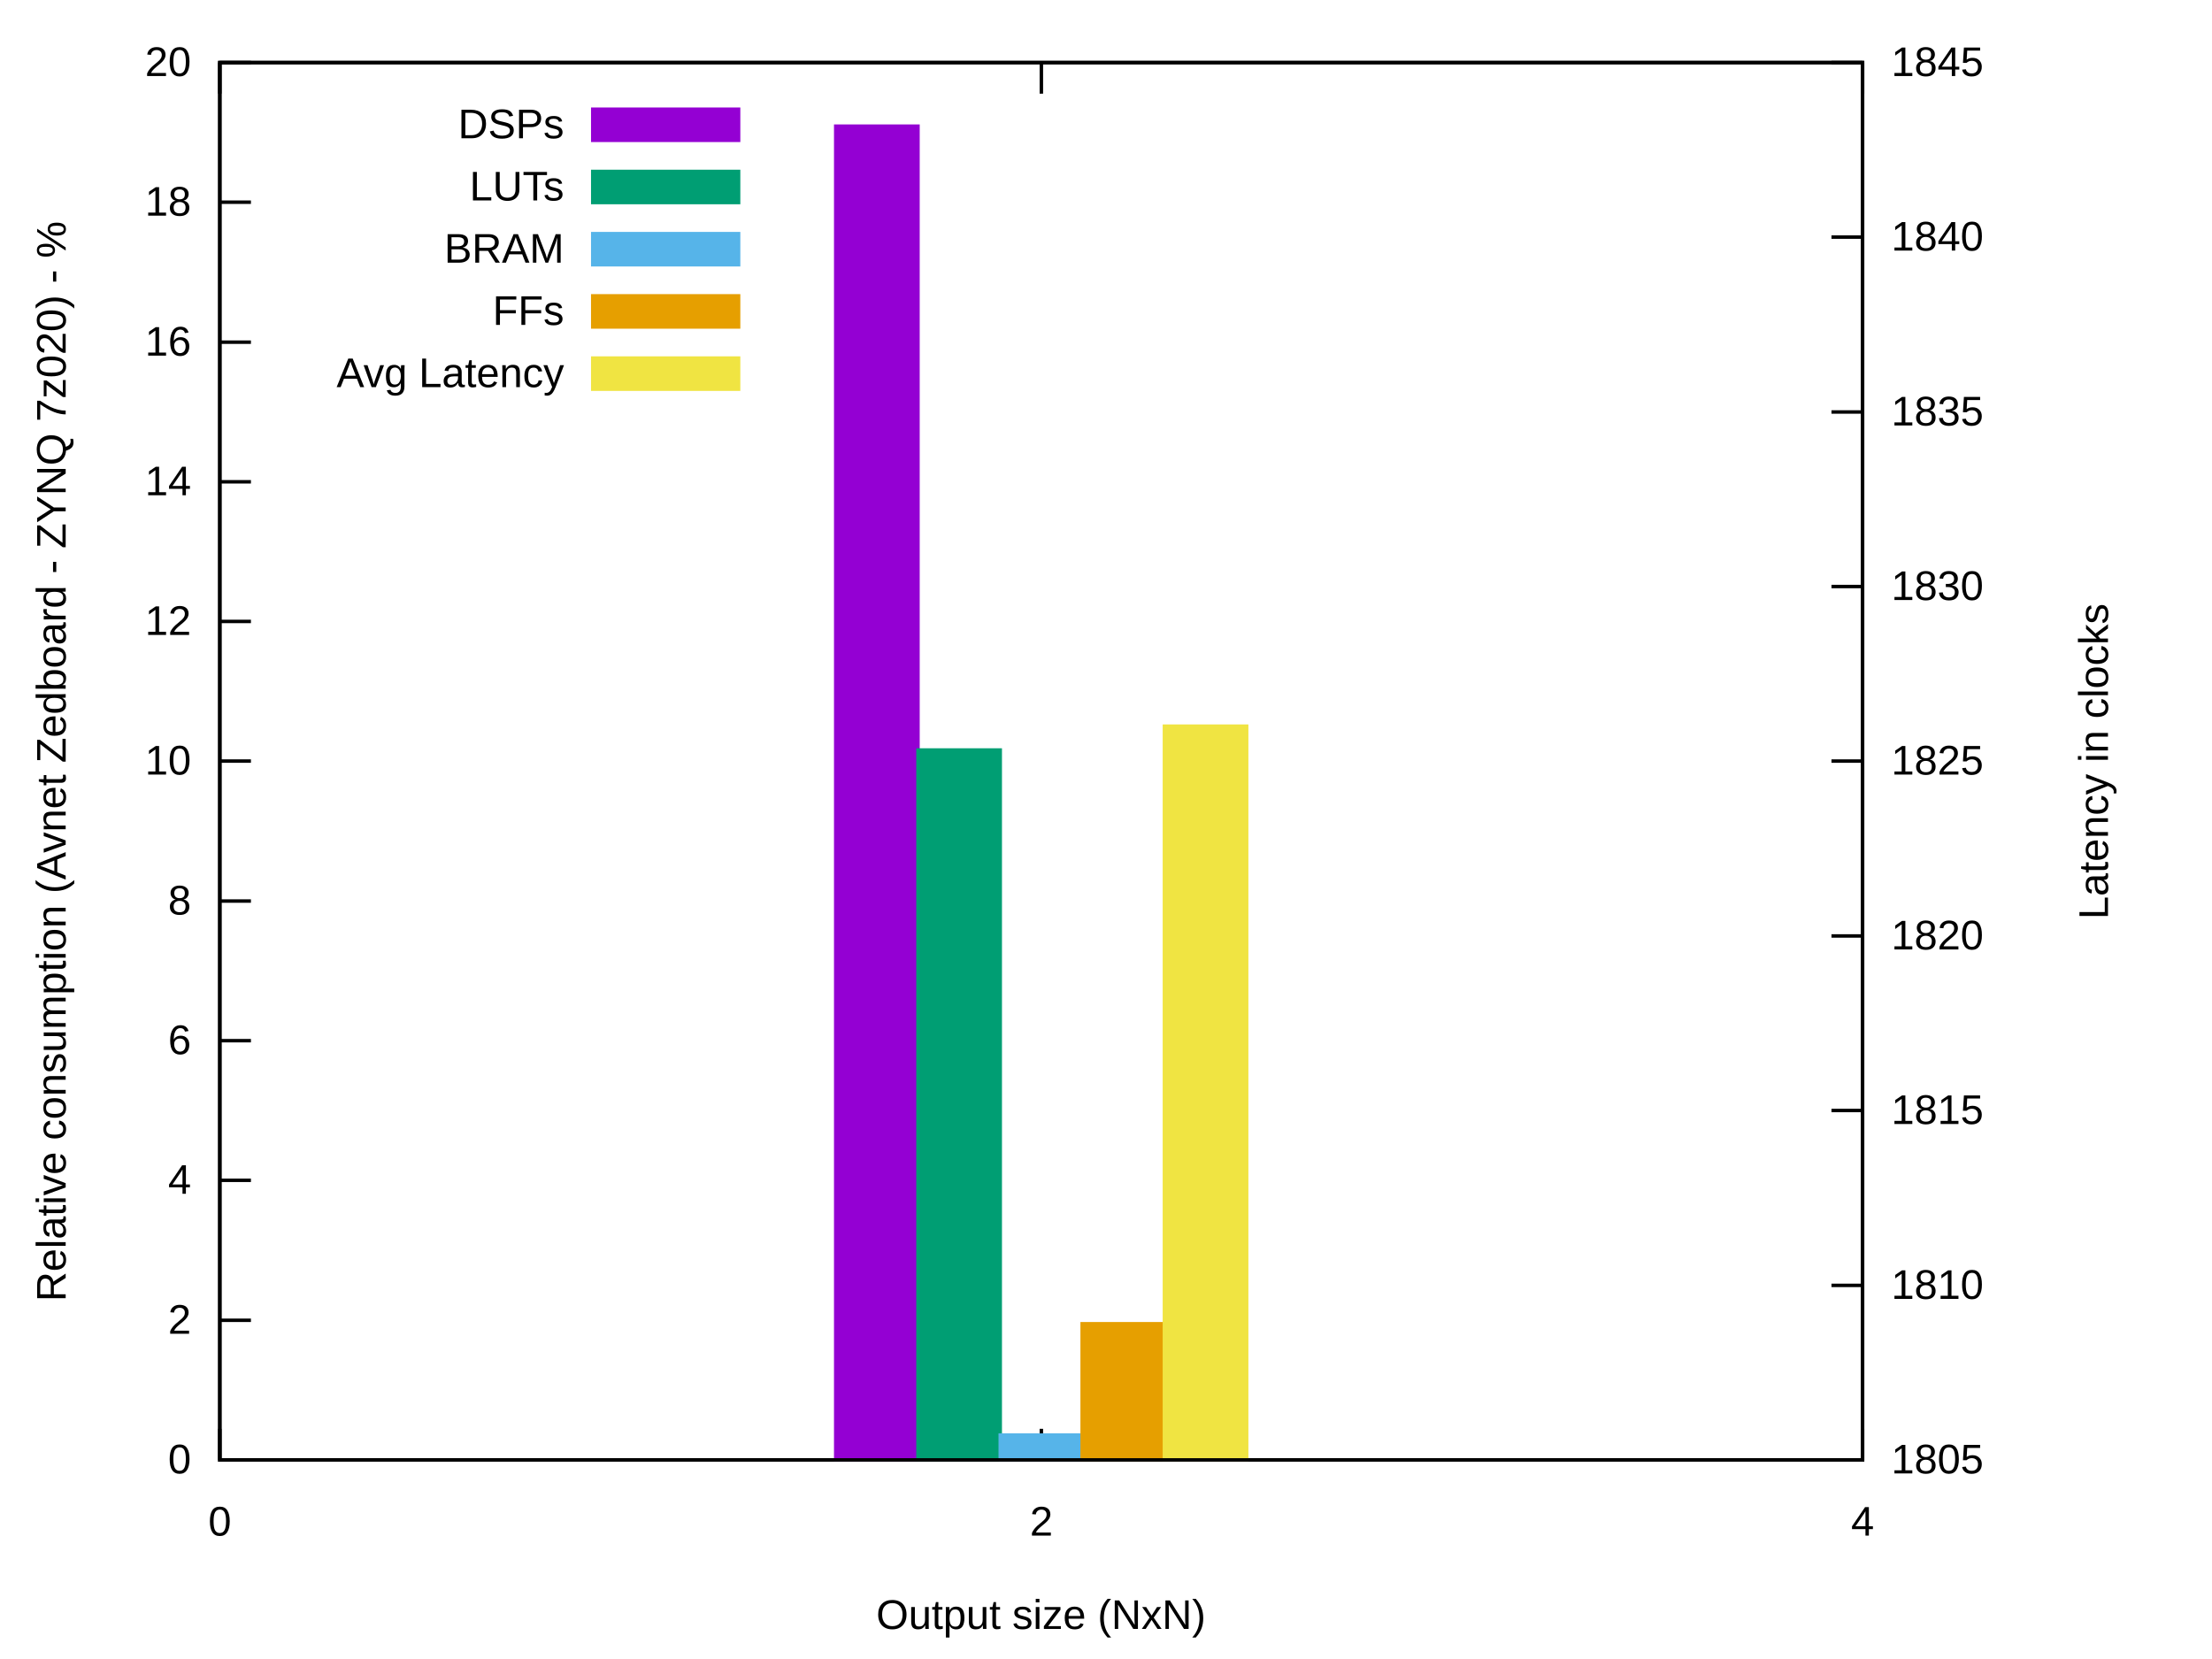
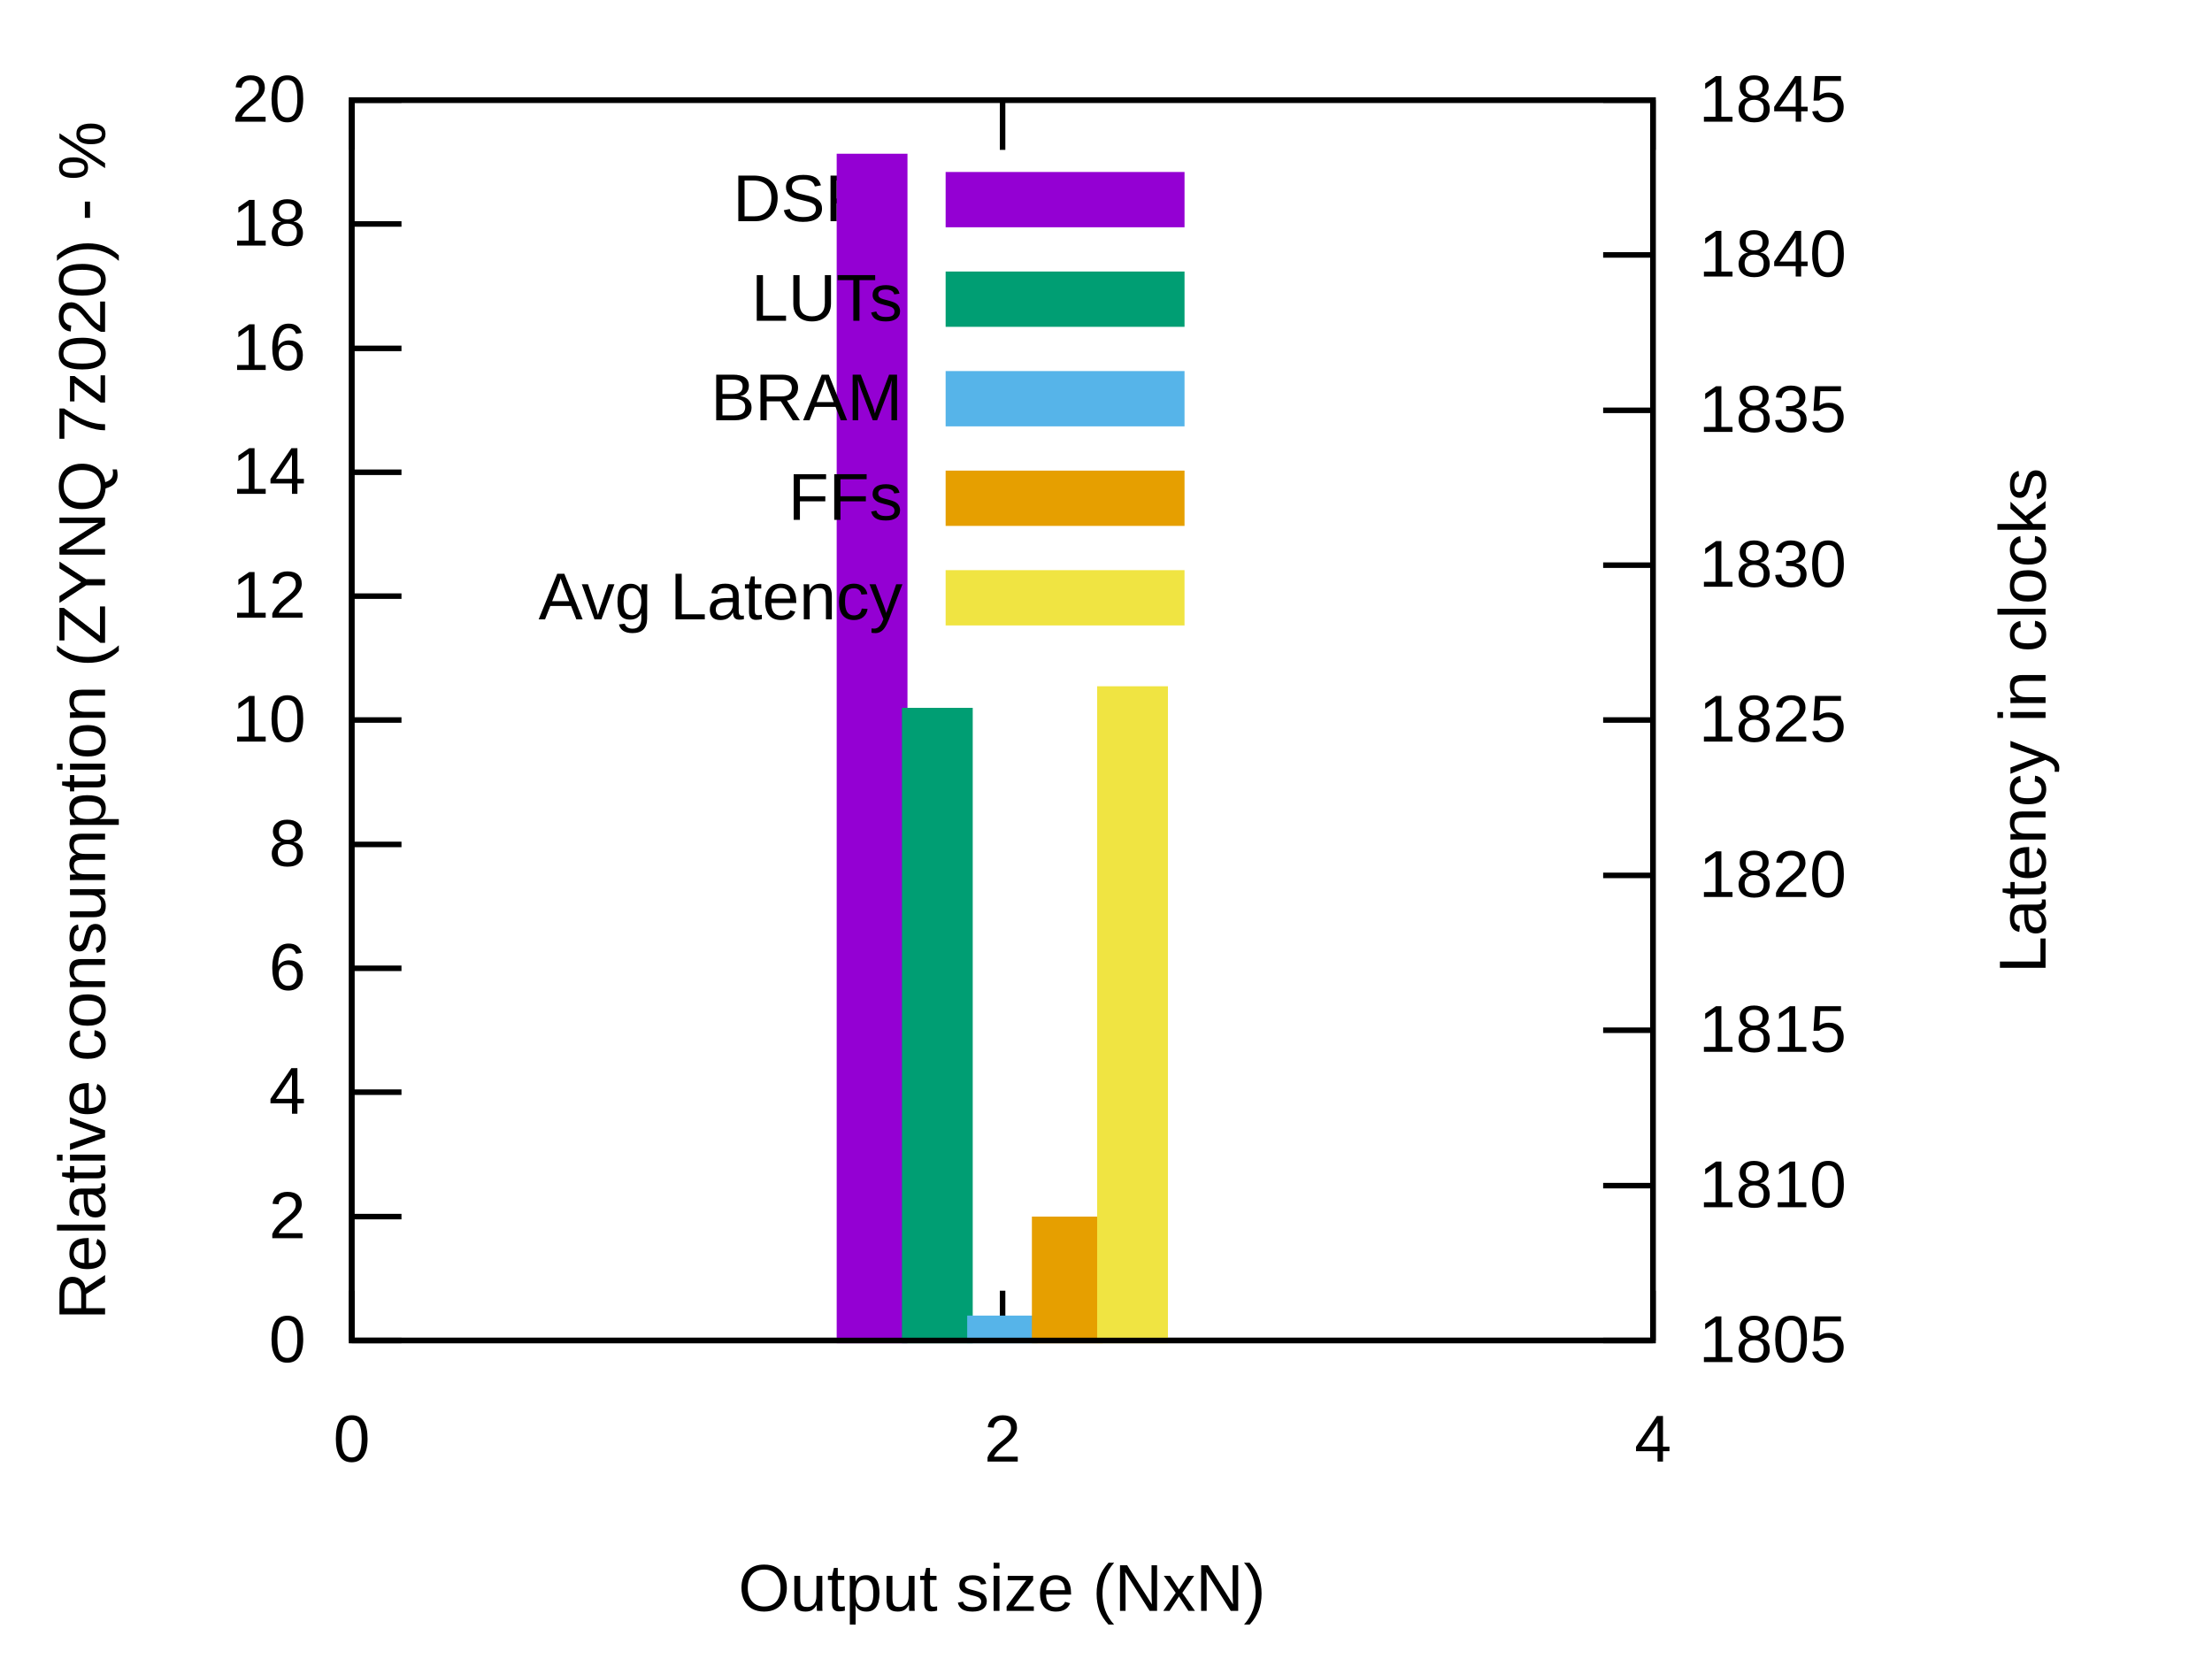
- <svg xmlns="http://www.w3.org/2000/svg" xmlns:xlink="http://www.w3.org/1999/xlink" width="640" height="480" viewBox="0 0 640 480">
+ <svg xmlns="http://www.w3.org/2000/svg" xmlns:xlink="http://www.w3.org/1999/xlink" width="400" height="300" viewBox="0 0 400 300">
  <g id="gnuplot_canvas">
-     <rect x="0" y="0" width="640" height="480" fill="none" />
+     <rect x="0" y="0" width="400" height="300" fill="none" />
    <defs>
      <circle id="gpDot" r="0.5" stroke-width="0.5" stroke="currentColor" />
      <path id="gpPt0" stroke-width="0.222" stroke="currentColor" d="M-1,0 h2 M0,-1 v2" />
      <path id="gpPt1" stroke-width="0.222" stroke="currentColor" d="M-1,-1 L1,1 M1,-1 L-1,1" />
      <path id="gpPt2" stroke-width="0.222" stroke="currentColor" d="M-1,0 L1,0 M0,-1 L0,1 M-1,-1 L1,1 M-1,1 L1,-1" />
      <rect id="gpPt3" stroke-width="0.222" stroke="currentColor" x="-1" y="-1" width="2" height="2" />
      <rect id="gpPt4" stroke-width="0.222" stroke="currentColor" fill="currentColor" x="-1" y="-1" width="2" height="2" />
      <circle id="gpPt5" stroke-width="0.222" stroke="currentColor" cx="0" cy="0" r="1" />
      <use xlink:href="#gpPt5" id="gpPt6" fill="currentColor" stroke="none" />
      <path id="gpPt7" stroke-width="0.222" stroke="currentColor" d="M0,-1.33 L-1.33,0.67 L1.33,0.67 z" />
      <use xlink:href="#gpPt7" id="gpPt8" fill="currentColor" stroke="none" />
      <use xlink:href="#gpPt7" id="gpPt9" stroke="currentColor" transform="rotate(180)" />
      <use xlink:href="#gpPt9" id="gpPt10" fill="currentColor" stroke="none" />
      <use xlink:href="#gpPt3" id="gpPt11" stroke="currentColor" transform="rotate(45)" />
      <use xlink:href="#gpPt11" id="gpPt12" fill="currentColor" stroke="none" />
      <path id="gpPt13" stroke-width="0.222" stroke="currentColor" d="M0,1.330 L1.265,0.411 L0.782,-1.067 L-0.782,-1.076 L-1.265,0.411 z" />
      <use xlink:href="#gpPt13" id="gpPt14" fill="currentColor" stroke="none" />
      <filter id="textbox" filterUnits="objectBoundingBox" x="0" y="0" height="1" width="1">
        <feFlood flood-color="white" flood-opacity="1" result="bgnd" />
        <feComposite in="SourceGraphic" in2="bgnd" operator="atop" />
      </filter>
      <filter id="greybox" filterUnits="objectBoundingBox" x="0" y="0" height="1" width="1">
        <feFlood flood-color="lightgrey" flood-opacity="1" result="grey" />
        <feComposite in="SourceGraphic" in2="grey" operator="atop" />
      </filter>
    </defs>
    <g fill="none" color="white" stroke="currentColor" stroke-width="1.00" stroke-linecap="butt" stroke-linejoin="miter">
</g>
    <g fill="none" color="black" stroke="currentColor" stroke-width="1.00" stroke-linecap="butt" stroke-linejoin="miter">
-       <path stroke="black" d="M63.6,422.4 L72.6,422.4  " />
-       <g transform="translate(55.3,426.3)" stroke="none" fill="black" font-family="Arial" font-size="12.00" text-anchor="end">
+       <path stroke="black" d="M63.6,242.4 L72.6,242.4  " />
+       <g transform="translate(55.3,246.3)" stroke="none" fill="black" font-family="Arial" font-size="12.00" text-anchor="end">
        <text>
          <tspan font-family="Arial"> 0</tspan>
        </text>
      </g>
    </g>
    <g fill="none" color="black" stroke="currentColor" stroke-width="1.00" stroke-linecap="butt" stroke-linejoin="miter">
-       <path stroke="black" d="M63.6,382.0 L72.6,382.0  " />
-       <g transform="translate(55.3,385.9)" stroke="none" fill="black" font-family="Arial" font-size="12.00" text-anchor="end">
+       <path stroke="black" d="M63.6,220.0 L72.6,220.0  " />
+       <g transform="translate(55.3,223.9)" stroke="none" fill="black" font-family="Arial" font-size="12.00" text-anchor="end">
        <text>
          <tspan font-family="Arial"> 2</tspan>
        </text>
      </g>
    </g>
    <g fill="none" color="black" stroke="currentColor" stroke-width="1.00" stroke-linecap="butt" stroke-linejoin="miter">
-       <path stroke="black" d="M63.6,341.5 L72.6,341.5  " />
-       <g transform="translate(55.3,345.4)" stroke="none" fill="black" font-family="Arial" font-size="12.00" text-anchor="end">
+       <path stroke="black" d="M63.6,197.5 L72.6,197.5  " />
+       <g transform="translate(55.3,201.4)" stroke="none" fill="black" font-family="Arial" font-size="12.00" text-anchor="end">
        <text>
          <tspan font-family="Arial"> 4</tspan>
        </text>
      </g>
    </g>
    <g fill="none" color="black" stroke="currentColor" stroke-width="1.00" stroke-linecap="butt" stroke-linejoin="miter">
-       <path stroke="black" d="M63.6,301.1 L72.6,301.1  " />
-       <g transform="translate(55.3,305.0)" stroke="none" fill="black" font-family="Arial" font-size="12.00" text-anchor="end">
+       <path stroke="black" d="M63.6,175.1 L72.6,175.1  " />
+       <g transform="translate(55.3,179.0)" stroke="none" fill="black" font-family="Arial" font-size="12.00" text-anchor="end">
        <text>
          <tspan font-family="Arial"> 6</tspan>
        </text>
      </g>
    </g>
    <g fill="none" color="black" stroke="currentColor" stroke-width="1.00" stroke-linecap="butt" stroke-linejoin="miter">
-       <path stroke="black" d="M63.6,260.7 L72.6,260.7  " />
-       <g transform="translate(55.3,264.6)" stroke="none" fill="black" font-family="Arial" font-size="12.00" text-anchor="end">
+       <path stroke="black" d="M63.6,152.7 L72.6,152.7  " />
+       <g transform="translate(55.3,156.6)" stroke="none" fill="black" font-family="Arial" font-size="12.00" text-anchor="end">
        <text>
          <tspan font-family="Arial"> 8</tspan>
        </text>
      </g>
    </g>
    <g fill="none" color="black" stroke="currentColor" stroke-width="1.00" stroke-linecap="butt" stroke-linejoin="miter">
-       <path stroke="black" d="M63.6,220.2 L72.6,220.2  " />
-       <g transform="translate(55.3,224.1)" stroke="none" fill="black" font-family="Arial" font-size="12.00" text-anchor="end">
+       <path stroke="black" d="M63.6,130.2 L72.6,130.2  " />
+       <g transform="translate(55.3,134.1)" stroke="none" fill="black" font-family="Arial" font-size="12.00" text-anchor="end">
        <text>
          <tspan font-family="Arial"> 10</tspan>
        </text>
      </g>
    </g>
    <g fill="none" color="black" stroke="currentColor" stroke-width="1.00" stroke-linecap="butt" stroke-linejoin="miter">
-       <path stroke="black" d="M63.6,179.8 L72.6,179.8  " />
-       <g transform="translate(55.3,183.7)" stroke="none" fill="black" font-family="Arial" font-size="12.00" text-anchor="end">
+       <path stroke="black" d="M63.6,107.8 L72.6,107.8  " />
+       <g transform="translate(55.3,111.7)" stroke="none" fill="black" font-family="Arial" font-size="12.00" text-anchor="end">
        <text>
          <tspan font-family="Arial"> 12</tspan>
        </text>
      </g>
    </g>
    <g fill="none" color="black" stroke="currentColor" stroke-width="1.00" stroke-linecap="butt" stroke-linejoin="miter">
-       <path stroke="black" d="M63.6,139.4 L72.6,139.4  " />
-       <g transform="translate(55.3,143.3)" stroke="none" fill="black" font-family="Arial" font-size="12.00" text-anchor="end">
+       <path stroke="black" d="M63.6,85.4 L72.6,85.4  " />
+       <g transform="translate(55.3,89.3)" stroke="none" fill="black" font-family="Arial" font-size="12.00" text-anchor="end">
        <text>
          <tspan font-family="Arial"> 14</tspan>
        </text>
      </g>
    </g>
    <g fill="none" color="black" stroke="currentColor" stroke-width="1.00" stroke-linecap="butt" stroke-linejoin="miter">
-       <path stroke="black" d="M63.6,99.0 L72.6,99.0  " />
-       <g transform="translate(55.3,102.9)" stroke="none" fill="black" font-family="Arial" font-size="12.00" text-anchor="end">
+       <path stroke="black" d="M63.6,63.0 L72.6,63.0  " />
+       <g transform="translate(55.3,66.9)" stroke="none" fill="black" font-family="Arial" font-size="12.00" text-anchor="end">
        <text>
          <tspan font-family="Arial"> 16</tspan>
        </text>
      </g>
    </g>
    <g fill="none" color="black" stroke="currentColor" stroke-width="1.00" stroke-linecap="butt" stroke-linejoin="miter">
-       <path stroke="black" d="M63.6,58.5 L72.6,58.5  " />
-       <g transform="translate(55.3,62.4)" stroke="none" fill="black" font-family="Arial" font-size="12.00" text-anchor="end">
+       <path stroke="black" d="M63.6,40.5 L72.6,40.5  " />
+       <g transform="translate(55.3,44.4)" stroke="none" fill="black" font-family="Arial" font-size="12.00" text-anchor="end">
        <text>
          <tspan font-family="Arial"> 18</tspan>
        </text>
      </g>
    </g>
    <g fill="none" color="black" stroke="currentColor" stroke-width="1.00" stroke-linecap="butt" stroke-linejoin="miter">
      <path stroke="black" d="M63.6,18.1 L72.6,18.1  " />
      <g transform="translate(55.3,22.0)" stroke="none" fill="black" font-family="Arial" font-size="12.00" text-anchor="end">
        <text>
          <tspan font-family="Arial"> 20</tspan>
        </text>
      </g>
    </g>
    <g fill="none" color="black" stroke="currentColor" stroke-width="1.00" stroke-linecap="butt" stroke-linejoin="miter">
-       <path stroke="black" d="M63.6,422.4 L63.6,413.4 M63.6,18.1 L63.6,27.1  " />
-       <g transform="translate(63.6,444.3)" stroke="none" fill="black" font-family="Arial" font-size="12.00" text-anchor="middle">
+       <path stroke="black" d="M63.6,242.4 L63.6,233.4 M63.6,18.1 L63.6,27.1  " />
+       <g transform="translate(63.6,264.3)" stroke="none" fill="black" font-family="Arial" font-size="12.00" text-anchor="middle">
        <text>
          <tspan font-family="Arial"> 0</tspan>
        </text>
      </g>
    </g>
    <g fill="none" color="black" stroke="currentColor" stroke-width="1.00" stroke-linecap="butt" stroke-linejoin="miter">
-       <path stroke="black" d="M301.3,422.4 L301.3,413.4 M301.3,18.1 L301.3,27.1  " />
-       <g transform="translate(301.3,444.3)" stroke="none" fill="black" font-family="Arial" font-size="12.00" text-anchor="middle">
+       <path stroke="black" d="M181.3,242.4 L181.3,233.4 M181.3,18.1 L181.3,27.1  " />
+       <g transform="translate(181.3,264.3)" stroke="none" fill="black" font-family="Arial" font-size="12.00" text-anchor="middle">
        <text>
          <tspan font-family="Arial"> 2</tspan>
        </text>
      </g>
    </g>
    <g fill="none" color="black" stroke="currentColor" stroke-width="1.00" stroke-linecap="butt" stroke-linejoin="miter">
-       <path stroke="black" d="M538.9,422.4 L538.9,413.4 M538.9,18.1 L538.9,27.1  " />
-       <g transform="translate(538.9,444.3)" stroke="none" fill="black" font-family="Arial" font-size="12.00" text-anchor="middle">
+       <path stroke="black" d="M298.9,242.4 L298.9,233.4 M298.9,18.1 L298.9,27.1  " />
+       <g transform="translate(298.9,264.3)" stroke="none" fill="black" font-family="Arial" font-size="12.00" text-anchor="middle">
        <text>
          <tspan font-family="Arial"> 4</tspan>
        </text>
      </g>
    </g>
    <g fill="none" color="black" stroke="currentColor" stroke-width="1.00" stroke-linecap="butt" stroke-linejoin="miter">
-       <path stroke="black" d="M538.9,422.4 L529.9,422.4  " />
-       <g transform="translate(547.2,426.3)" stroke="none" fill="black" font-family="Arial" font-size="12.00" text-anchor="start">
+       <path stroke="black" d="M298.9,242.4 L289.9,242.4  " />
+       <g transform="translate(307.2,246.3)" stroke="none" fill="black" font-family="Arial" font-size="12.00" text-anchor="start">
        <text>
          <tspan font-family="Arial"> 1805</tspan>
        </text>
      </g>
    </g>
    <g fill="none" color="black" stroke="currentColor" stroke-width="1.00" stroke-linecap="butt" stroke-linejoin="miter">
-       <path stroke="black" d="M538.9,371.9 L529.9,371.9  " />
-       <g transform="translate(547.2,375.8)" stroke="none" fill="black" font-family="Arial" font-size="12.00" text-anchor="start">
+       <path stroke="black" d="M298.9,214.4 L289.9,214.4  " />
+       <g transform="translate(307.2,218.3)" stroke="none" fill="black" font-family="Arial" font-size="12.00" text-anchor="start">
        <text>
          <tspan font-family="Arial"> 1810</tspan>
        </text>
      </g>
    </g>
    <g fill="none" color="black" stroke="currentColor" stroke-width="1.00" stroke-linecap="butt" stroke-linejoin="miter">
-       <path stroke="black" d="M538.9,321.3 L529.9,321.3  " />
-       <g transform="translate(547.2,325.2)" stroke="none" fill="black" font-family="Arial" font-size="12.00" text-anchor="start">
+       <path stroke="black" d="M298.9,186.3 L289.9,186.3  " />
+       <g transform="translate(307.2,190.2)" stroke="none" fill="black" font-family="Arial" font-size="12.00" text-anchor="start">
        <text>
          <tspan font-family="Arial"> 1815</tspan>
        </text>
      </g>
    </g>
    <g fill="none" color="black" stroke="currentColor" stroke-width="1.00" stroke-linecap="butt" stroke-linejoin="miter">
-       <path stroke="black" d="M538.9,270.8 L529.9,270.8  " />
-       <g transform="translate(547.2,274.7)" stroke="none" fill="black" font-family="Arial" font-size="12.00" text-anchor="start">
+       <path stroke="black" d="M298.9,158.3 L289.9,158.3  " />
+       <g transform="translate(307.2,162.2)" stroke="none" fill="black" font-family="Arial" font-size="12.00" text-anchor="start">
        <text>
          <tspan font-family="Arial"> 1820</tspan>
        </text>
      </g>
    </g>
    <g fill="none" color="black" stroke="currentColor" stroke-width="1.00" stroke-linecap="butt" stroke-linejoin="miter">
-       <path stroke="black" d="M538.9,220.2 L529.9,220.2  " />
-       <g transform="translate(547.2,224.1)" stroke="none" fill="black" font-family="Arial" font-size="12.00" text-anchor="start">
+       <path stroke="black" d="M298.9,130.2 L289.9,130.2  " />
+       <g transform="translate(307.2,134.1)" stroke="none" fill="black" font-family="Arial" font-size="12.00" text-anchor="start">
        <text>
          <tspan font-family="Arial"> 1825</tspan>
        </text>
      </g>
    </g>
    <g fill="none" color="black" stroke="currentColor" stroke-width="1.00" stroke-linecap="butt" stroke-linejoin="miter">
-       <path stroke="black" d="M538.9,169.7 L529.9,169.7  " />
-       <g transform="translate(547.2,173.6)" stroke="none" fill="black" font-family="Arial" font-size="12.00" text-anchor="start">
+       <path stroke="black" d="M298.9,102.2 L289.9,102.2  " />
+       <g transform="translate(307.2,106.1)" stroke="none" fill="black" font-family="Arial" font-size="12.00" text-anchor="start">
        <text>
          <tspan font-family="Arial"> 1830</tspan>
        </text>
      </g>
    </g>
    <g fill="none" color="black" stroke="currentColor" stroke-width="1.00" stroke-linecap="butt" stroke-linejoin="miter">
-       <path stroke="black" d="M538.9,119.2 L529.9,119.2  " />
-       <g transform="translate(547.2,123.1)" stroke="none" fill="black" font-family="Arial" font-size="12.00" text-anchor="start">
+       <path stroke="black" d="M298.9,74.2 L289.9,74.2  " />
+       <g transform="translate(307.2,78.1)" stroke="none" fill="black" font-family="Arial" font-size="12.00" text-anchor="start">
        <text>
          <tspan font-family="Arial"> 1835</tspan>
        </text>
      </g>
    </g>
    <g fill="none" color="black" stroke="currentColor" stroke-width="1.00" stroke-linecap="butt" stroke-linejoin="miter">
-       <path stroke="black" d="M538.9,68.6 L529.9,68.6  " />
-       <g transform="translate(547.2,72.5)" stroke="none" fill="black" font-family="Arial" font-size="12.00" text-anchor="start">
+       <path stroke="black" d="M298.9,46.1 L289.9,46.1  " />
+       <g transform="translate(307.2,50.0)" stroke="none" fill="black" font-family="Arial" font-size="12.00" text-anchor="start">
        <text>
          <tspan font-family="Arial"> 1840</tspan>
        </text>
      </g>
    </g>
    <g fill="none" color="black" stroke="currentColor" stroke-width="1.00" stroke-linecap="butt" stroke-linejoin="miter">
-       <path stroke="black" d="M538.9,18.1 L529.9,18.1  " />
-       <g transform="translate(547.2,22.0)" stroke="none" fill="black" font-family="Arial" font-size="12.00" text-anchor="start">
+       <path stroke="black" d="M298.9,18.1 L289.9,18.1  " />
+       <g transform="translate(307.2,22.0)" stroke="none" fill="black" font-family="Arial" font-size="12.00" text-anchor="start">
        <text>
          <tspan font-family="Arial"> 1845</tspan>
        </text>
      </g>
    </g>
    <g fill="none" color="black" stroke="currentColor" stroke-width="1.00" stroke-linecap="butt" stroke-linejoin="miter">
</g>
    <g fill="none" color="black" stroke="currentColor" stroke-width="1.00" stroke-linecap="butt" stroke-linejoin="miter">
-       <path stroke="black" d="M63.6,18.1 L63.6,422.4 L538.9,422.4 L538.9,18.1 L63.6,18.1 Z  " />
-     </g>
-     <g fill="none" color="black" stroke="currentColor" stroke-width="1.00" stroke-linecap="butt" stroke-linejoin="miter">
-       <g transform="translate(19.0,220.3) rotate(270)" stroke="none" fill="black" font-family="Arial" font-size="12.00" text-anchor="middle">
-         <text>
-           <tspan font-family="Arial">Relative consumption (Avnet Zedboard - ZYNQ 7z020) - %</tspan>
-         </text>
-       </g>
-     </g>
-     <g fill="none" color="black" stroke="currentColor" stroke-width="1.00" stroke-linecap="butt" stroke-linejoin="miter">
-       <g transform="translate(609.9,220.3) rotate(270)" stroke="none" fill="black" font-family="Arial" font-size="12.00" text-anchor="middle">
+       <path stroke="black" d="M63.6,18.1 L63.6,242.4 L298.9,242.4 L298.9,18.1 L63.6,18.1 Z  " />
+     </g>
+     <g fill="none" color="black" stroke="currentColor" stroke-width="1.00" stroke-linecap="butt" stroke-linejoin="miter">
+       <g transform="translate(19.0,130.3) rotate(270)" stroke="none" fill="black" font-family="Arial" font-size="12.00" text-anchor="middle">
+         <text>
+           <tspan font-family="Arial">Relative consumption (ZYNQ 7z020) - %</tspan>
+         </text>
+       </g>
+     </g>
+     <g fill="none" color="black" stroke="currentColor" stroke-width="1.00" stroke-linecap="butt" stroke-linejoin="miter">
+       <g transform="translate(369.9,130.3) rotate(270)" stroke="none" fill="black" font-family="Arial" font-size="12.00" text-anchor="middle">
        <text>
          <tspan font-family="Arial">Latency in clocks</tspan>
        </text>
      </g>
    </g>
    <g fill="none" color="black" stroke="currentColor" stroke-width="1.00" stroke-linecap="butt" stroke-linejoin="miter">
-       <g transform="translate(301.2,471.3)" stroke="none" fill="black" font-family="Arial" font-size="12.00" text-anchor="middle">
+       <g transform="translate(181.2,291.3)" stroke="none" fill="black" font-family="Arial" font-size="12.00" text-anchor="middle">
        <text>
          <tspan font-family="Arial">Output size (NxN)</tspan>
        </text>
      </g>
    </g>
    <g fill="none" color="black" stroke="currentColor" stroke-width="1.00" stroke-linecap="butt" stroke-linejoin="miter">
</g>
    <g id="gnuplot_plot_1">
      <g fill="none" color="black" stroke="currentColor" stroke-width="1.00" stroke-linecap="butt" stroke-linejoin="miter">
        <g transform="translate(163.2,40.0)" stroke="none" fill="black" font-family="Arial" font-size="12.00" text-anchor="end">
          <text>
            <tspan font-family="Arial">DSPs</tspan>
          </text>
        </g>
      </g>
      <g fill="none" color="black" stroke="currentColor" stroke-width="1.00" stroke-linecap="butt" stroke-linejoin="miter">
        <g stroke="none" shape-rendering="crispEdges">
          <polygon fill="rgb(148,   0, 211)" points="171.5,40.6 213.7,40.6 213.7,31.6 171.5,31.6 " />
        </g>
        <path stroke="rgb(148,   0, 211)" d="M171.5,40.6 L213.7,40.6 L213.7,31.6 L171.5,31.6 L171.5,40.6 Z  " />
      </g>
      <g fill="none" color="black" stroke="currentColor" stroke-width="1.00" stroke-linecap="butt" stroke-linejoin="miter">
        <g stroke="none" shape-rendering="crispEdges">
-           <polygon fill="rgb(148,   0, 211)" points="241.8,422.4 265.7,422.4 265.7,36.4 241.8,36.4 " />
-         </g>
-         <path stroke="rgb(148,   0, 211)" d="M241.8,422.4 L241.8,36.5 L265.6,36.5 L265.6,422.4 L241.8,422.4 Z  " />
+           <polygon fill="rgb(148,   0, 211)" points="151.8,242.4 163.7,242.4 163.7,28.2 151.8,28.2 " />
+         </g>
+         <path stroke="rgb(148,   0, 211)" d="M151.8,242.4 L151.8,28.3 L163.6,28.3 L163.6,242.4 L151.8,242.4 Z  " />
      </g>
    </g>
    <g id="gnuplot_plot_2">
      <g fill="none" color="black" stroke="currentColor" stroke-width="1.00" stroke-linecap="butt" stroke-linejoin="miter">
        <g transform="translate(163.2,58.0)" stroke="none" fill="black" font-family="Arial" font-size="12.00" text-anchor="end">
          <text>
            <tspan font-family="Arial">LUTs</tspan>
          </text>
        </g>
      </g>
      <g fill="none" color="black" stroke="currentColor" stroke-width="1.00" stroke-linecap="butt" stroke-linejoin="miter">
        <g stroke="none" shape-rendering="crispEdges">
          <polygon fill="rgb(  0, 158, 115)" points="171.5,58.6 213.7,58.6 213.7,49.6 171.5,49.6 " />
        </g>
        <path stroke="rgb(  0, 158, 115)" d="M171.5,58.6 L213.7,58.6 L213.7,49.6 L171.5,49.6 L171.5,58.6 Z  " />
      </g>
      <g fill="none" color="black" stroke="currentColor" stroke-width="1.00" stroke-linecap="butt" stroke-linejoin="miter">
        <g stroke="none" shape-rendering="crispEdges">
-           <polygon fill="rgb(  0, 158, 115)" points="265.6,422.4 289.5,422.4 289.5,216.9 265.6,216.9 " />
-         </g>
-         <path stroke="rgb(  0, 158, 115)" d="M265.6,422.4 L265.6,217.0 L289.4,217.0 L289.4,422.4 L265.6,422.4 Z  " />
+           <polygon fill="rgb(  0, 158, 115)" points="163.6,242.4 175.5,242.4 175.5,128.4 163.6,128.4 " />
+         </g>
+         <path stroke="rgb(  0, 158, 115)" d="M163.6,242.4 L163.6,128.5 L175.4,128.5 L175.4,242.4 L163.6,242.4 Z  " />
      </g>
    </g>
    <g id="gnuplot_plot_3">
      <g fill="none" color="black" stroke="currentColor" stroke-width="1.00" stroke-linecap="butt" stroke-linejoin="miter">
        <g transform="translate(163.2,76.0)" stroke="none" fill="black" font-family="Arial" font-size="12.00" text-anchor="end">
          <text>
            <tspan font-family="Arial">BRAM</tspan>
          </text>
        </g>
      </g>
      <g fill="none" color="black" stroke="currentColor" stroke-width="1.00" stroke-linecap="butt" stroke-linejoin="miter">
        <g stroke="none" shape-rendering="crispEdges">
          <polygon fill="rgb( 86, 180, 233)" points="171.5,76.6 213.7,76.6 213.7,67.6 171.5,67.6 " />
        </g>
        <path stroke="rgb( 86, 180, 233)" d="M171.5,76.6 L213.7,76.6 L213.7,67.6 L171.5,67.6 L171.5,76.6 Z  " />
      </g>
      <g fill="none" color="black" stroke="currentColor" stroke-width="1.00" stroke-linecap="butt" stroke-linejoin="miter">
        <g stroke="none" shape-rendering="crispEdges">
-           <polygon fill="rgb( 86, 180, 233)" points="289.4,422.4 313.2,422.4 313.2,415.1 289.4,415.1 " />
-         </g>
-         <path stroke="rgb( 86, 180, 233)" d="M289.4,422.4 L289.4,415.2 L313.1,415.2 L313.1,422.4 L289.4,422.4 Z  " />
+           <polygon fill="rgb( 86, 180, 233)" points="175.4,242.4 187.2,242.4 187.2,238.3 175.4,238.3 " />
+         </g>
+         <path stroke="rgb( 86, 180, 233)" d="M175.4,242.4 L175.4,238.4 L187.1,238.4 L187.1,242.4 L175.4,242.4 Z  " />
      </g>
    </g>
    <g id="gnuplot_plot_4">
      <g fill="none" color="black" stroke="currentColor" stroke-width="1.00" stroke-linecap="butt" stroke-linejoin="miter">
        <g transform="translate(163.2,94.0)" stroke="none" fill="black" font-family="Arial" font-size="12.00" text-anchor="end">
          <text>
            <tspan font-family="Arial">FFs</tspan>
          </text>
        </g>
      </g>
      <g fill="none" color="black" stroke="currentColor" stroke-width="1.00" stroke-linecap="butt" stroke-linejoin="miter">
        <g stroke="none" shape-rendering="crispEdges">
          <polygon fill="rgb(230, 159,   0)" points="171.5,94.6 213.7,94.6 213.7,85.6 171.5,85.6 " />
        </g>
        <path stroke="rgb(230, 159,   0)" d="M171.5,94.6 L213.7,94.6 L213.7,85.6 L171.5,85.6 L171.5,94.6 Z  " />
      </g>
      <g fill="none" color="black" stroke="currentColor" stroke-width="1.00" stroke-linecap="butt" stroke-linejoin="miter">
        <g stroke="none" shape-rendering="crispEdges">
-           <polygon fill="rgb(230, 159,   0)" points="313.1,422.4 337.0,422.4 337.0,382.9 313.1,382.9 " />
-         </g>
-         <path stroke="rgb(230, 159,   0)" d="M313.1,422.4 L313.1,383.0 L336.9,383.0 L336.9,422.4 L313.1,422.4 Z  " />
+           <polygon fill="rgb(230, 159,   0)" points="187.1,242.4 199.0,242.4 199.0,220.4 187.1,220.4 " />
+         </g>
+         <path stroke="rgb(230, 159,   0)" d="M187.1,242.4 L187.1,220.5 L198.9,220.5 L198.9,242.4 L187.1,242.4 Z  " />
      </g>
    </g>
    <g id="gnuplot_plot_5">
      <g fill="none" color="black" stroke="currentColor" stroke-width="1.00" stroke-linecap="butt" stroke-linejoin="miter">
        <g transform="translate(163.2,112.0)" stroke="none" fill="black" font-family="Arial" font-size="12.00" text-anchor="end">
          <text>
            <tspan font-family="Arial">Avg Latency</tspan>
          </text>
        </g>
      </g>
      <g fill="none" color="black" stroke="currentColor" stroke-width="1.00" stroke-linecap="butt" stroke-linejoin="miter">
        <g stroke="none" shape-rendering="crispEdges">
          <polygon fill="rgb(240, 228,  66)" points="171.5,112.6 213.7,112.6 213.7,103.6 171.5,103.6 " />
        </g>
        <path stroke="rgb(240, 228,  66)" d="M171.5,112.6 L213.7,112.6 L213.7,103.6 L171.5,103.6 L171.5,112.6 Z  " />
      </g>
      <g fill="none" color="black" stroke="currentColor" stroke-width="1.00" stroke-linecap="butt" stroke-linejoin="miter">
        <g stroke="none" shape-rendering="crispEdges">
-           <polygon fill="rgb(240, 228,  66)" points="336.9,422.4 360.8,422.4 360.8,210.0 336.9,210.0 " />
-         </g>
-         <path stroke="rgb(240, 228,  66)" d="M336.9,422.4 L336.9,210.1 L360.7,210.1 L360.7,422.4 L336.9,422.4 Z  " />
+           <polygon fill="rgb(240, 228,  66)" points="198.9,242.4 210.8,242.4 210.8,124.5 198.9,124.5 " />
+         </g>
+         <path stroke="rgb(240, 228,  66)" d="M198.9,242.4 L198.9,124.6 L210.7,124.6 L210.7,242.4 L198.9,242.4 Z  " />
      </g>
    </g>
    <g fill="none" color="white" stroke="rgb(240, 228,  66)" stroke-width="2.00" stroke-linecap="butt" stroke-linejoin="miter">
</g>
    <g fill="none" color="black" stroke="currentColor" stroke-width="2.00" stroke-linecap="butt" stroke-linejoin="miter">
</g>
    <g fill="none" color="black" stroke="black" stroke-width="1.00" stroke-linecap="butt" stroke-linejoin="miter">
</g>
    <g fill="none" color="black" stroke="currentColor" stroke-width="1.00" stroke-linecap="butt" stroke-linejoin="miter">
-       <path stroke="black" d="M63.6,18.1 L63.6,422.4 L538.9,422.4 L538.9,18.1 L63.6,18.1 Z  " />
+       <path stroke="black" d="M63.6,18.1 L63.6,242.4 L298.9,242.4 L298.9,18.1 L63.6,18.1 Z  " />
    </g>
    <g fill="none" color="black" stroke="currentColor" stroke-width="1.00" stroke-linecap="butt" stroke-linejoin="miter">
</g>
  </g>
</svg>
